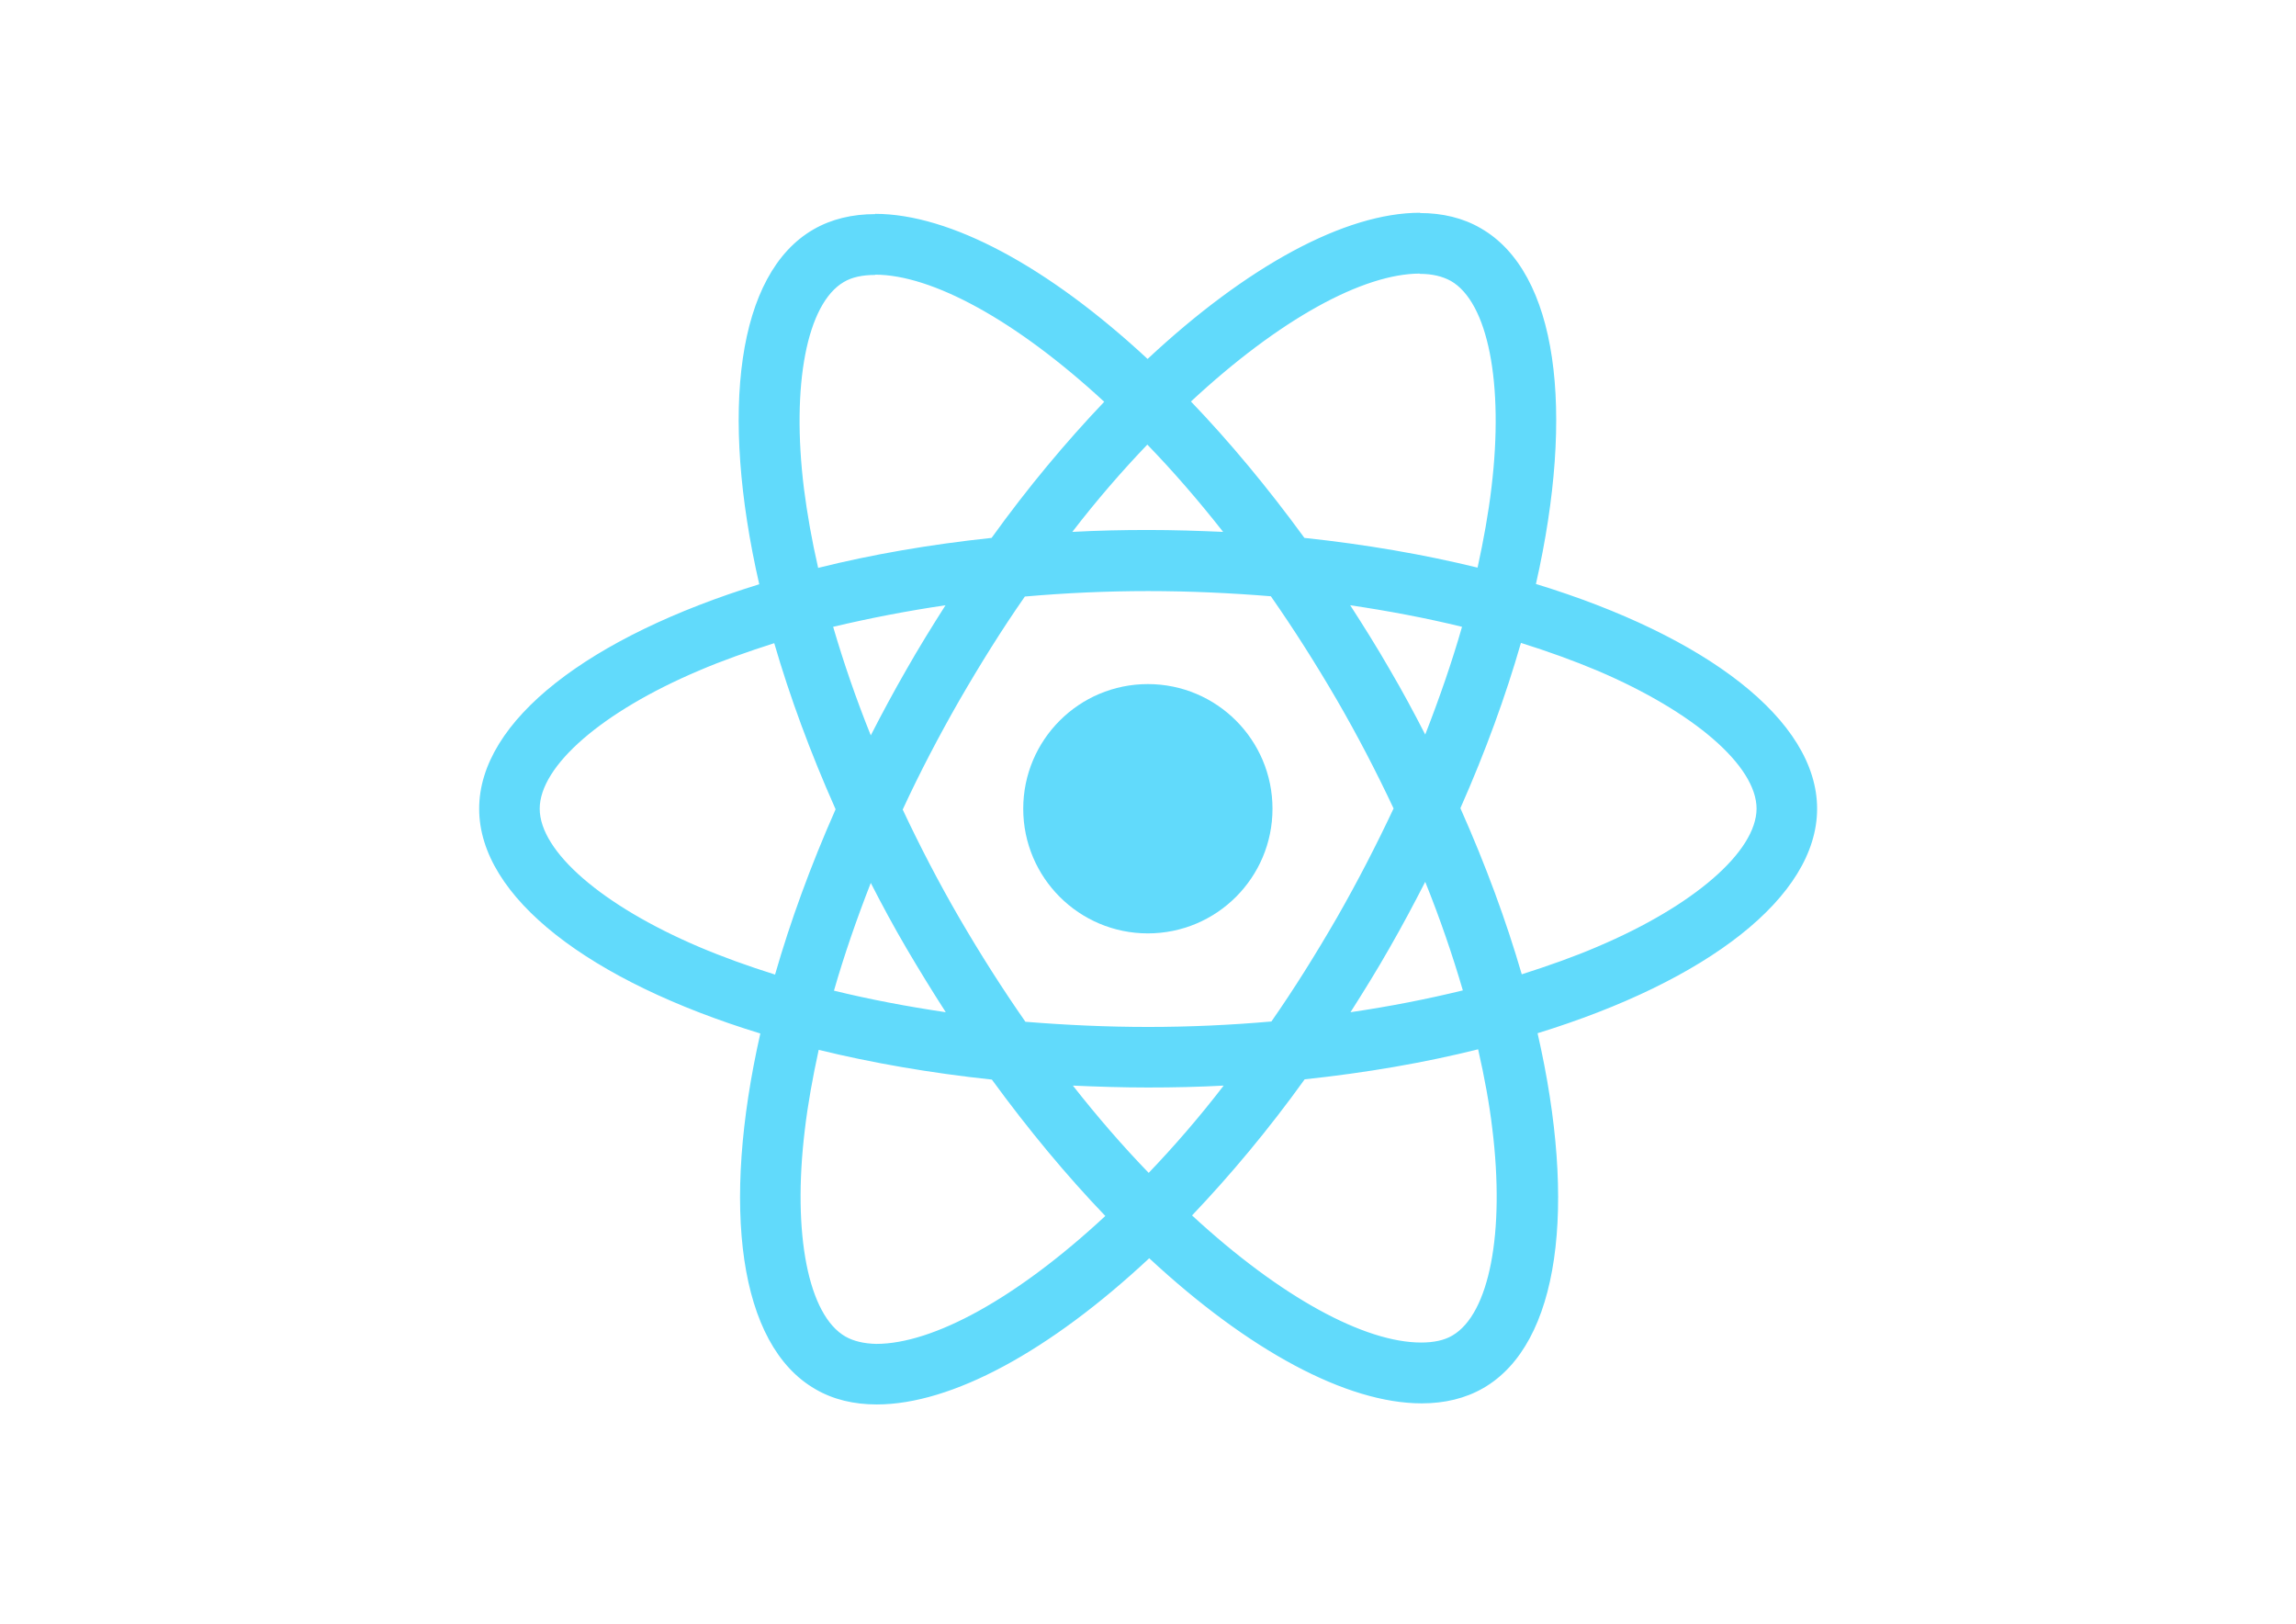
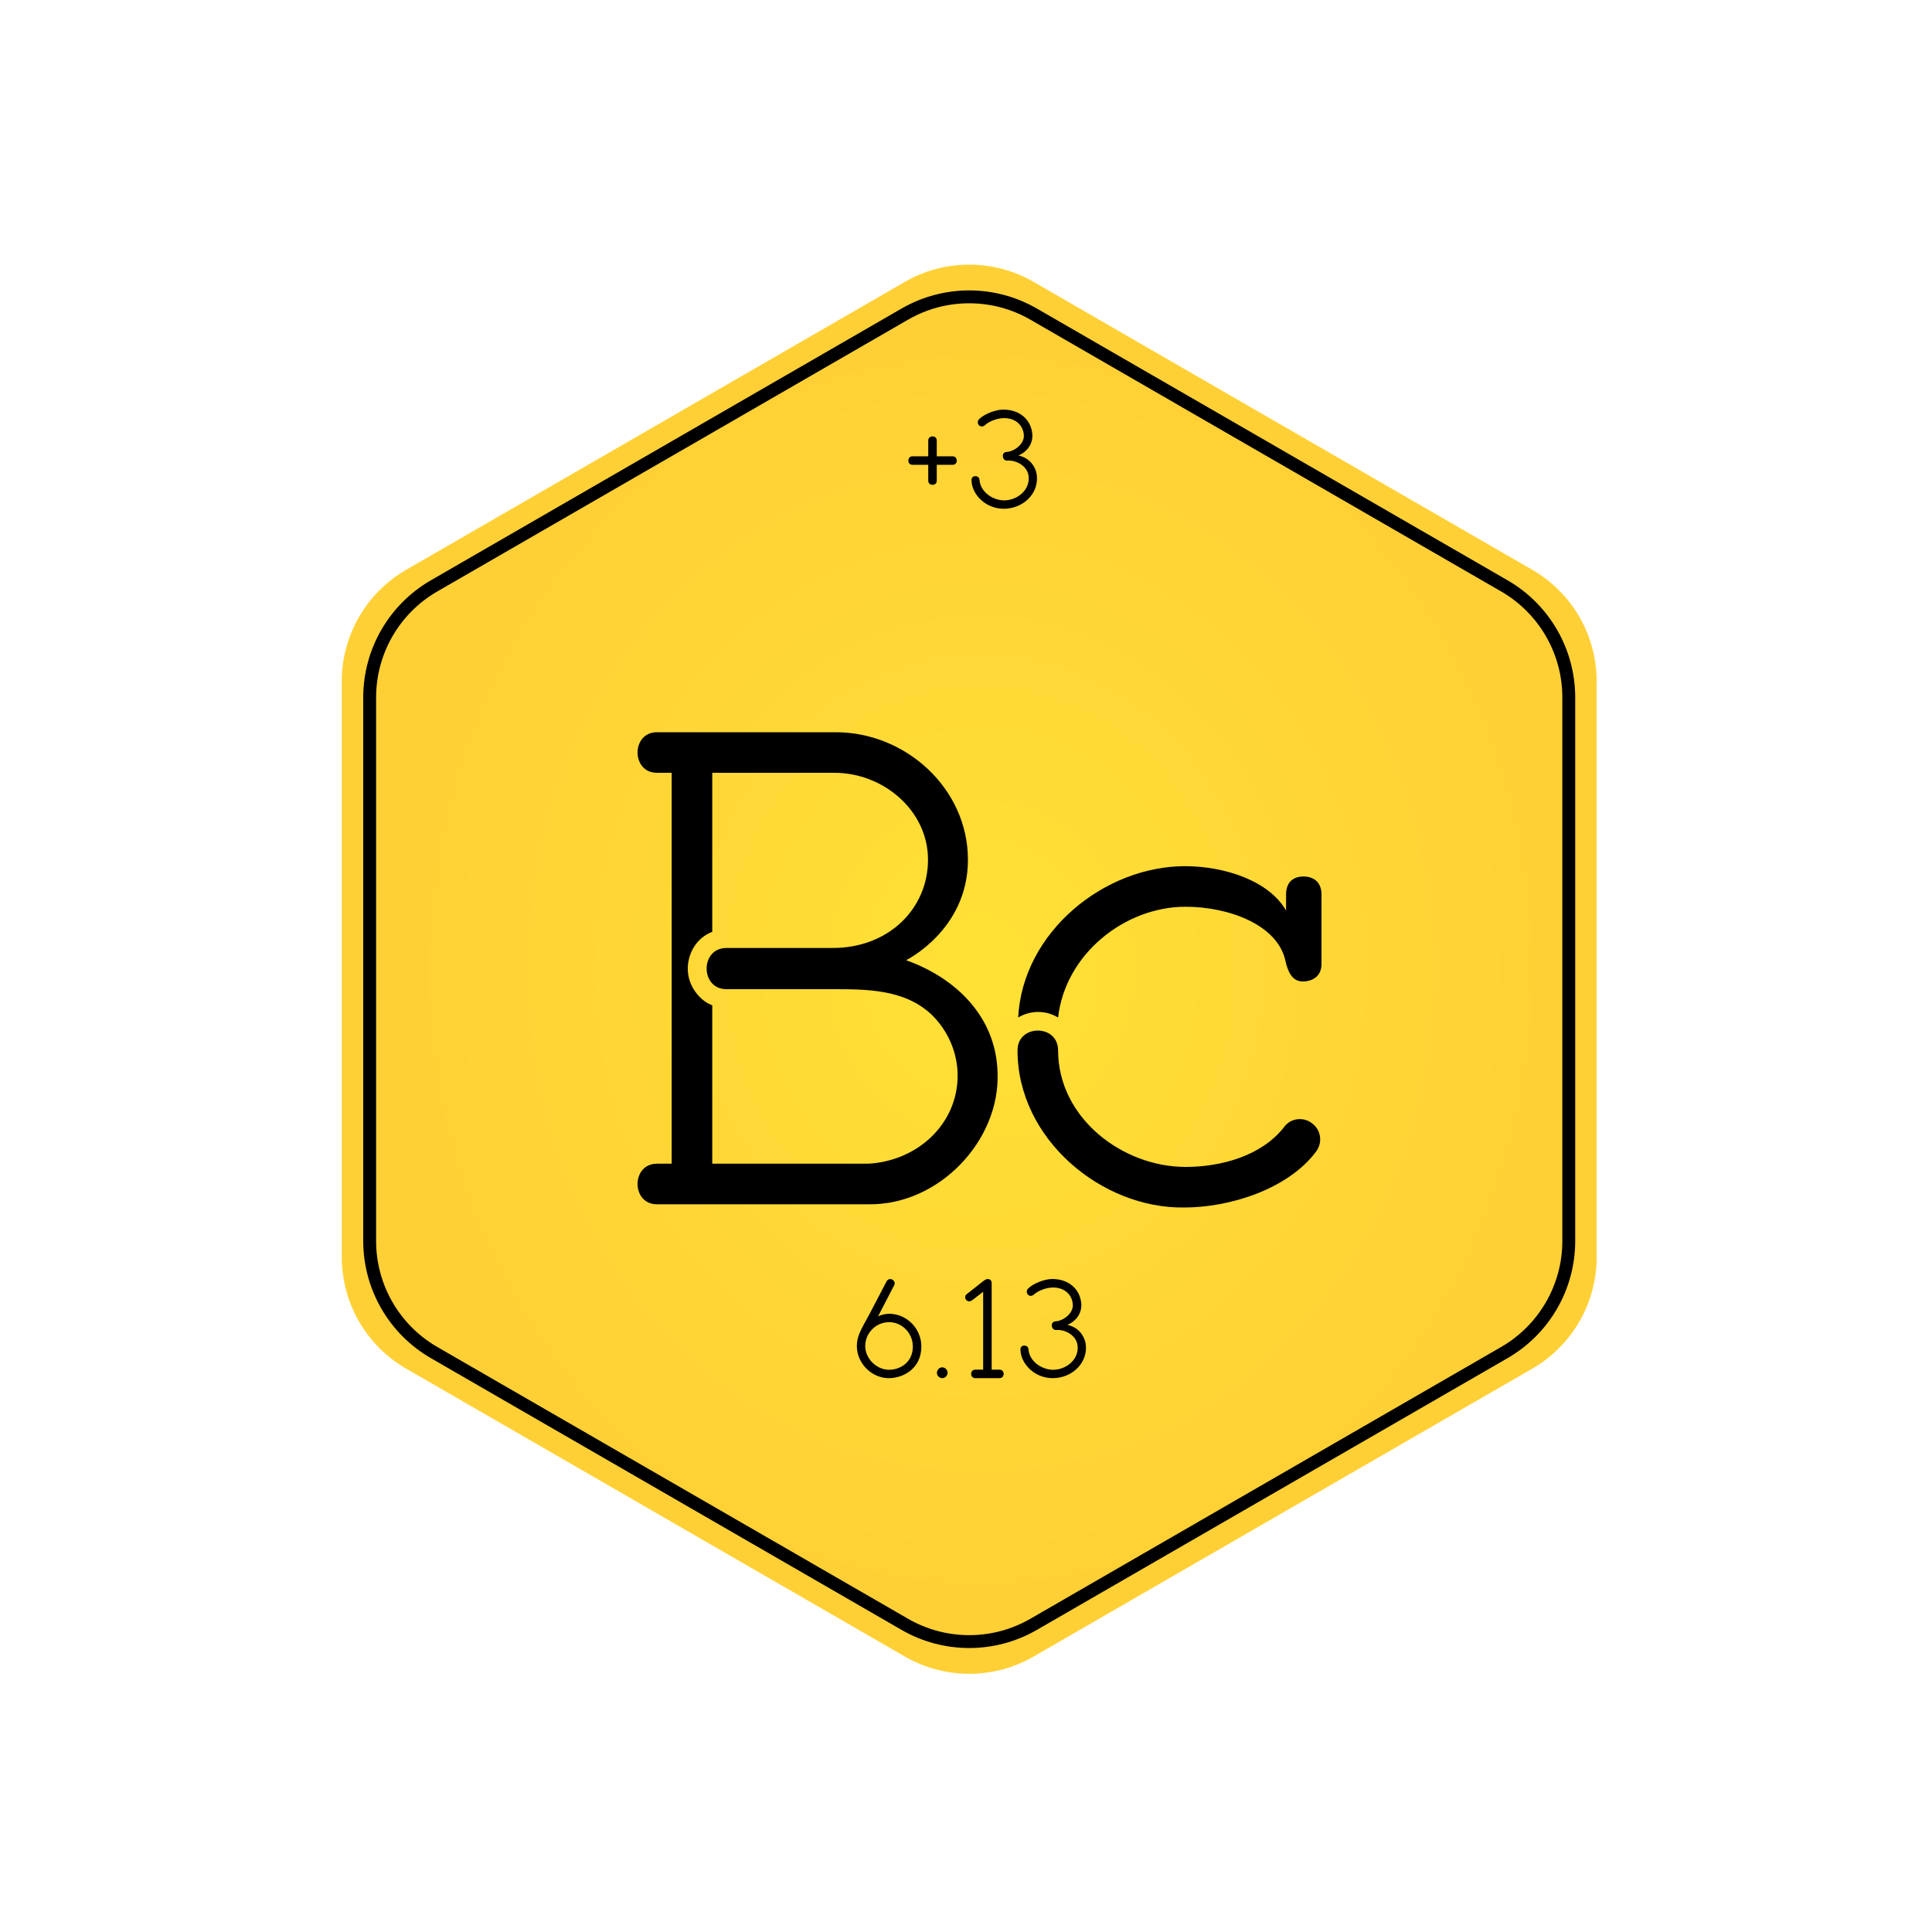
- <svg xmlns="http://www.w3.org/2000/svg" viewBox="0 0 841.9 595.3">
-   <g fill="#61DAFB">
-     <path d="M666.3 296.5c0-32.5-40.7-63.3-103.1-82.4 14.4-63.6 8-114.2-20.2-130.4-6.5-3.8-14.1-5.6-22.4-5.6v22.3c4.6 0 8.3.9 11.4 2.6 13.6 7.8 19.5 37.5 14.9 75.7-1.1 9.4-2.9 19.3-5.1 29.4-19.6-4.8-41-8.5-63.5-10.9-13.5-18.5-27.5-35.3-41.6-50 32.6-30.3 63.2-46.9 84-46.9V78c-27.5 0-63.5 19.6-99.9 53.6-36.4-33.8-72.4-53.2-99.9-53.2v22.3c20.7 0 51.4 16.5 84 46.6-14 14.7-28 31.4-41.3 49.9-22.6 2.4-44 6.1-63.6 11-2.3-10-4-19.7-5.2-29-4.7-38.2 1.1-67.9 14.6-75.8 3-1.8 6.9-2.6 11.5-2.6V78.5c-8.4 0-16 1.8-22.6 5.6-28.1 16.2-34.4 66.7-19.9 130.1-62.2 19.2-102.7 49.9-102.7 82.3 0 32.5 40.7 63.3 103.1 82.4-14.4 63.6-8 114.2 20.2 130.4 6.5 3.8 14.1 5.6 22.5 5.6 27.5 0 63.5-19.6 99.9-53.6 36.4 33.8 72.4 53.2 99.9 53.2 8.4 0 16-1.8 22.6-5.6 28.1-16.2 34.4-66.7 19.9-130.1 62-19.1 102.5-49.9 102.5-82.3zm-130.2-66.7c-3.7 12.9-8.3 26.2-13.5 39.5-4.1-8-8.4-16-13.1-24-4.6-8-9.5-15.8-14.4-23.4 14.2 2.1 27.9 4.7 41 7.9zm-45.8 106.5c-7.8 13.5-15.8 26.3-24.1 38.2-14.9 1.3-30 2-45.2 2-15.1 0-30.2-.7-45-1.9-8.3-11.9-16.4-24.6-24.2-38-7.6-13.1-14.5-26.4-20.8-39.8 6.2-13.4 13.2-26.8 20.7-39.9 7.8-13.5 15.8-26.3 24.1-38.2 14.9-1.3 30-2 45.2-2 15.1 0 30.2.7 45 1.9 8.3 11.9 16.4 24.6 24.2 38 7.6 13.1 14.5 26.4 20.8 39.8-6.3 13.4-13.2 26.8-20.7 39.9zm32.3-13c5.4 13.4 10 26.8 13.8 39.8-13.1 3.2-26.9 5.9-41.2 8 4.9-7.7 9.8-15.6 14.4-23.7 4.6-8 8.9-16.1 13-24.1zM421.2 430c-9.3-9.6-18.6-20.3-27.8-32 9 .4 18.2.7 27.5.7 9.4 0 18.7-.2 27.8-.7-9 11.7-18.3 22.4-27.5 32zm-74.4-58.9c-14.2-2.1-27.9-4.7-41-7.9 3.7-12.9 8.3-26.2 13.5-39.5 4.1 8 8.4 16 13.1 24 4.7 8 9.5 15.8 14.4 23.4zM420.7 163c9.3 9.6 18.6 20.3 27.8 32-9-.4-18.2-.7-27.5-.7-9.4 0-18.7.2-27.8.7 9-11.7 18.3-22.4 27.5-32zm-74 58.9c-4.9 7.7-9.8 15.6-14.4 23.7-4.6 8-8.9 16-13 24-5.4-13.4-10-26.8-13.8-39.8 13.1-3.1 26.9-5.8 41.2-7.9zm-90.5 125.2c-35.4-15.1-58.3-34.9-58.3-50.6 0-15.7 22.9-35.6 58.3-50.6 8.6-3.7 18-7 27.7-10.1 5.7 19.6 13.2 40 22.5 60.9-9.2 20.8-16.6 41.1-22.2 60.6-9.9-3.1-19.3-6.5-28-10.2zM310 490c-13.6-7.8-19.5-37.5-14.9-75.7 1.1-9.4 2.9-19.3 5.1-29.4 19.6 4.8 41 8.5 63.5 10.9 13.5 18.5 27.5 35.3 41.6 50-32.6 30.3-63.2 46.9-84 46.9-4.5-.1-8.3-1-11.3-2.7zm237.2-76.2c4.7 38.2-1.1 67.9-14.6 75.8-3 1.8-6.9 2.6-11.5 2.6-20.7 0-51.4-16.5-84-46.6 14-14.7 28-31.4 41.3-49.9 22.6-2.4 44-6.1 63.6-11 2.3 10.1 4.1 19.8 5.2 29.1zm38.5-66.7c-8.6 3.7-18 7-27.7 10.1-5.7-19.6-13.2-40-22.5-60.9 9.2-20.8 16.6-41.1 22.2-60.6 9.9 3.1 19.3 6.5 28.1 10.2 35.4 15.1 58.3 34.9 58.3 50.6-.1 15.7-23 35.6-58.4 50.6zM320.8 78.4z" />
-     <circle cx="420.9" cy="296.5" r="45.7" />
-     <path d="M520.5 78.1z" />
+ <svg xmlns="http://www.w3.org/2000/svg" width="300px" height="300px" viewBox="0 0 300 300" version="1.1">
+   <defs>
+     <radialGradient cx="50.897%" cy="50%" fx="50.897%" fy="50%" r="44.975%" id="radialGradient-1">
+       <stop stop-color="#FFE135" offset="0%" />
+       <stop stop-color="#FFD035" offset="100%" />
+     </radialGradient>
+   </defs>
+   <g id="BananaCoding-Mark-black-text" stroke="none" stroke-width="1" fill="none" fill-rule="evenodd">
+     <g id="Group" transform="translate(38, 38)">
+       <path d="M122.5,5.774 L199.928,50.476 C206.116,54.049 209.928,60.652 209.928,67.797 L209.928,157.203 C209.928,164.348 206.116,170.951 199.928,174.524 L122.5,219.226 C116.312,222.799 108.688,222.799 102.5,219.226 L25.072,174.524 C18.884,170.951 15.072,164.348 15.072,157.203 L15.072,67.797 C15.072,60.652 18.884,54.049 25.072,50.476 L102.5,5.774 C108.688,2.201 116.312,2.201 122.5,5.774 Z" id="Polygon" fill="url(#radialGradient-1)" fill-rule="nonzero" />
+       <path d="M122.5,10.774 L195.598,52.976 C201.786,56.549 205.598,63.152 205.598,70.297 L205.598,154.703 C205.598,161.848 201.786,168.451 195.598,172.024 L122.5,214.226 C116.312,217.799 108.688,217.799 102.5,214.226 L29.402,172.024 C23.214,168.451 19.402,161.848 19.402,154.703 L19.402,70.297 C19.402,63.152 23.214,56.549 29.402,52.976 L102.5,10.774 C108.688,7.201 116.312,7.201 122.5,10.774 Z" id="Polygon-Copy" stroke="#000000" stroke-width="2" fill-rule="nonzero" />
+       <path d="M72.6,82 L72.6,106.7 C69.1,108 67.6,112.6 69.9,115.9 C70.6,116.9 71.5,117.7 72.6,118.1 L72.6,142.7 L96.8,142.7 C104.4,142.3 110.7,136.6 110.7,129 C110.7,125.6 109.3,122.1 106.6,119.5 C102.4,115.6 96.6,115.6 91.2,115.6 L74.8,115.6 C70.7,115.6 70.7,109.2 74.8,109.2 L91.3,109.2 C100.1,109.2 106.1,103 106.1,95.5 C106.1,87.8 99.1,82 91.6,82 L72.6,82 Z M96.8,149 L64,149 C60,149 60,142.7 64,142.7 L66.3,142.7 L66.3,82 L64,82 C60,82 60,75.7 64,75.7 L91.8,75.7 C102.6,75.7 112.3,84.4 112.3,95.5 C112.3,106.4 102.7,111.1 102.7,111.1 C110.3,113.8 116.7,119.8 116.9,128.6 C117.3,139.1 107.8,149.2 96.8,149 Z M161.6,111.2 C160.4,105.6 152.8,102.8 146.1,102.8 C136.6,102.8 127.4,110.2 126.3,120 C124.5,118.9 122.1,118.8 120.1,120 C120.8,106.7 133.5,96.5 146,96.5 C152.2,96.5 159.1,98.8 161.7,103.4 L161.7,100.9 C161.7,98.9 162.9,98.1 164.4,98.1 C165.9,98.1 167.2,98.9 167.2,100.9 L167.2,111.7 C167.2,113.6 165.8,114.4 164.3,114.4 C162.7,114.4 162,113 161.6,111.2 Z M165.7,136.4 C167.2,137.5 167.4,139.5 166.3,140.9 C161.9,146.7 152.9,149.5 145.9,149.5 C133.1,149.7 120,138.9 120,125.1 C120,121 126.3,121 126.3,125.1 C126.3,135.6 136.3,143.2 146.1,143.2 C151.6,143.2 157.9,141.5 161.4,137 C162.4,135.6 164.4,135.4 165.7,136.4 Z" id="Bc" fill="#000000" />
+       <path d="M105.067,171.086 C105.067,174.551 102.211,176 100.027,176 C97.36,176 95.092,173.732 95.05,171.065 C95.05,170.414 95.176,169.742 95.428,169.112 C95.848,168.083 96.478,167.075 97.003,166.067 L99.67,160.964 C99.88,160.586 100.258,160.544 100.552,160.691 C100.846,160.859 101.056,161.195 100.846,161.573 L98.347,166.403 C98.893,166.13 99.544,166.004 100.132,166.004 C102.883,166.046 105.067,168.356 105.067,171.086 Z M100.069,174.698 C101.602,174.698 103.744,173.69 103.744,171.086 C103.744,169.07 102.127,167.306 100.069,167.306 C99.124,167.306 98.179,167.663 97.444,168.398 C96.709,169.133 96.352,170.078 96.352,171.023 C96.352,172.934 98.074,174.698 100.069,174.698 Z M108.301,174.32 C108.763,174.32 109.141,174.719 109.141,175.181 C109.141,175.601 108.763,176 108.301,176 C107.86,176 107.482,175.601 107.482,175.181 C107.482,174.719 107.86,174.32 108.301,174.32 Z M115.987,161.237 L115.987,174.677 L117.205,174.677 C118.066,174.677 118.066,176 117.205,176 L113.446,176 C112.585,176 112.585,174.677 113.446,174.677 L114.664,174.677 L114.664,162.581 L113.068,163.82 C112.858,163.967 112.711,164.072 112.522,164.072 C112.165,164.072 111.871,163.799 111.871,163.421 C111.871,163.253 111.934,163.106 112.081,162.98 L114.664,160.943 C114.874,160.775 115.126,160.607 115.378,160.607 C115.714,160.607 115.987,160.817 115.987,161.237 Z M121.048,170.939 C121.048,170.939 121.657,170.897 121.699,171.527 C121.846,173.396 123.757,174.698 125.542,174.698 C127.432,174.698 129.427,173.249 129.343,171.17 C129.301,169.427 127.453,168.398 125.983,168.524 C125.563,168.524 125.332,168.188 125.332,167.852 C125.269,167.516 125.5,167.18 125.92,167.18 C127.222,167.075 128.65,165.878 128.587,164.618 C128.524,163.064 127.285,161.846 125.353,161.93 C124.303,161.972 123.127,162.476 122.539,163.022 C121.825,163.652 120.964,162.644 121.741,161.993 C122.56,161.237 124.198,160.649 125.227,160.607 C127.999,160.523 129.784,162.266 129.91,164.534 C129.973,166.172 128.818,167.306 127.747,167.726 C129.868,168.188 130.603,169.994 130.624,171.086 C130.75,173.816 128.356,176 125.458,176 C122.602,176 120.502,173.732 120.46,171.611 C120.418,171.212 120.67,170.939 121.048,170.939 Z" id="6.13" fill="#000000" />
+       <path d="M107.46,30.395 L107.46,32.852 L109.917,32.852 C110.358,32.852 110.568,33.188 110.568,33.524 C110.568,33.86 110.358,34.175 109.917,34.175 L107.46,34.175 L107.46,36.632 C107.46,37.073 107.145,37.283 106.809,37.283 C106.473,37.283 106.137,37.073 106.137,36.632 L106.137,34.175 L103.68,34.175 C103.26,34.175 103.05,33.86 103.05,33.524 C103.05,33.188 103.26,32.852 103.68,32.852 L106.137,32.852 L106.137,30.395 C106.137,29.975 106.473,29.765 106.809,29.765 C107.145,29.765 107.46,29.975 107.46,30.395 Z M113.445,35.939 C113.445,35.939 114.054,35.897 114.096,36.527 C114.243,38.396 116.154,39.698 117.939,39.698 C119.829,39.698 121.824,38.249 121.74,36.17 C121.698,34.427 119.85,33.398 118.38,33.524 C117.96,33.524 117.729,33.188 117.729,32.852 C117.666,32.516 117.897,32.18 118.317,32.18 C119.619,32.075 121.047,30.878 120.984,29.618 C120.921,28.064 119.682,26.846 117.75,26.93 C116.7,26.972 115.524,27.476 114.936,28.022 C114.222,28.652 113.361,27.644 114.138,26.993 C114.957,26.237 116.595,25.649 117.624,25.607 C120.396,25.523 122.181,27.266 122.307,29.534 C122.37,31.172 121.215,32.306 120.144,32.726 C122.265,33.188 123,34.994 123.021,36.086 C123.147,38.816 120.753,41 117.855,41 C114.999,41 112.899,38.732 112.857,36.611 C112.815,36.212 113.067,35.939 113.445,35.939 Z" id="+3" fill="#000000" />
+     </g>
  </g>
</svg>
